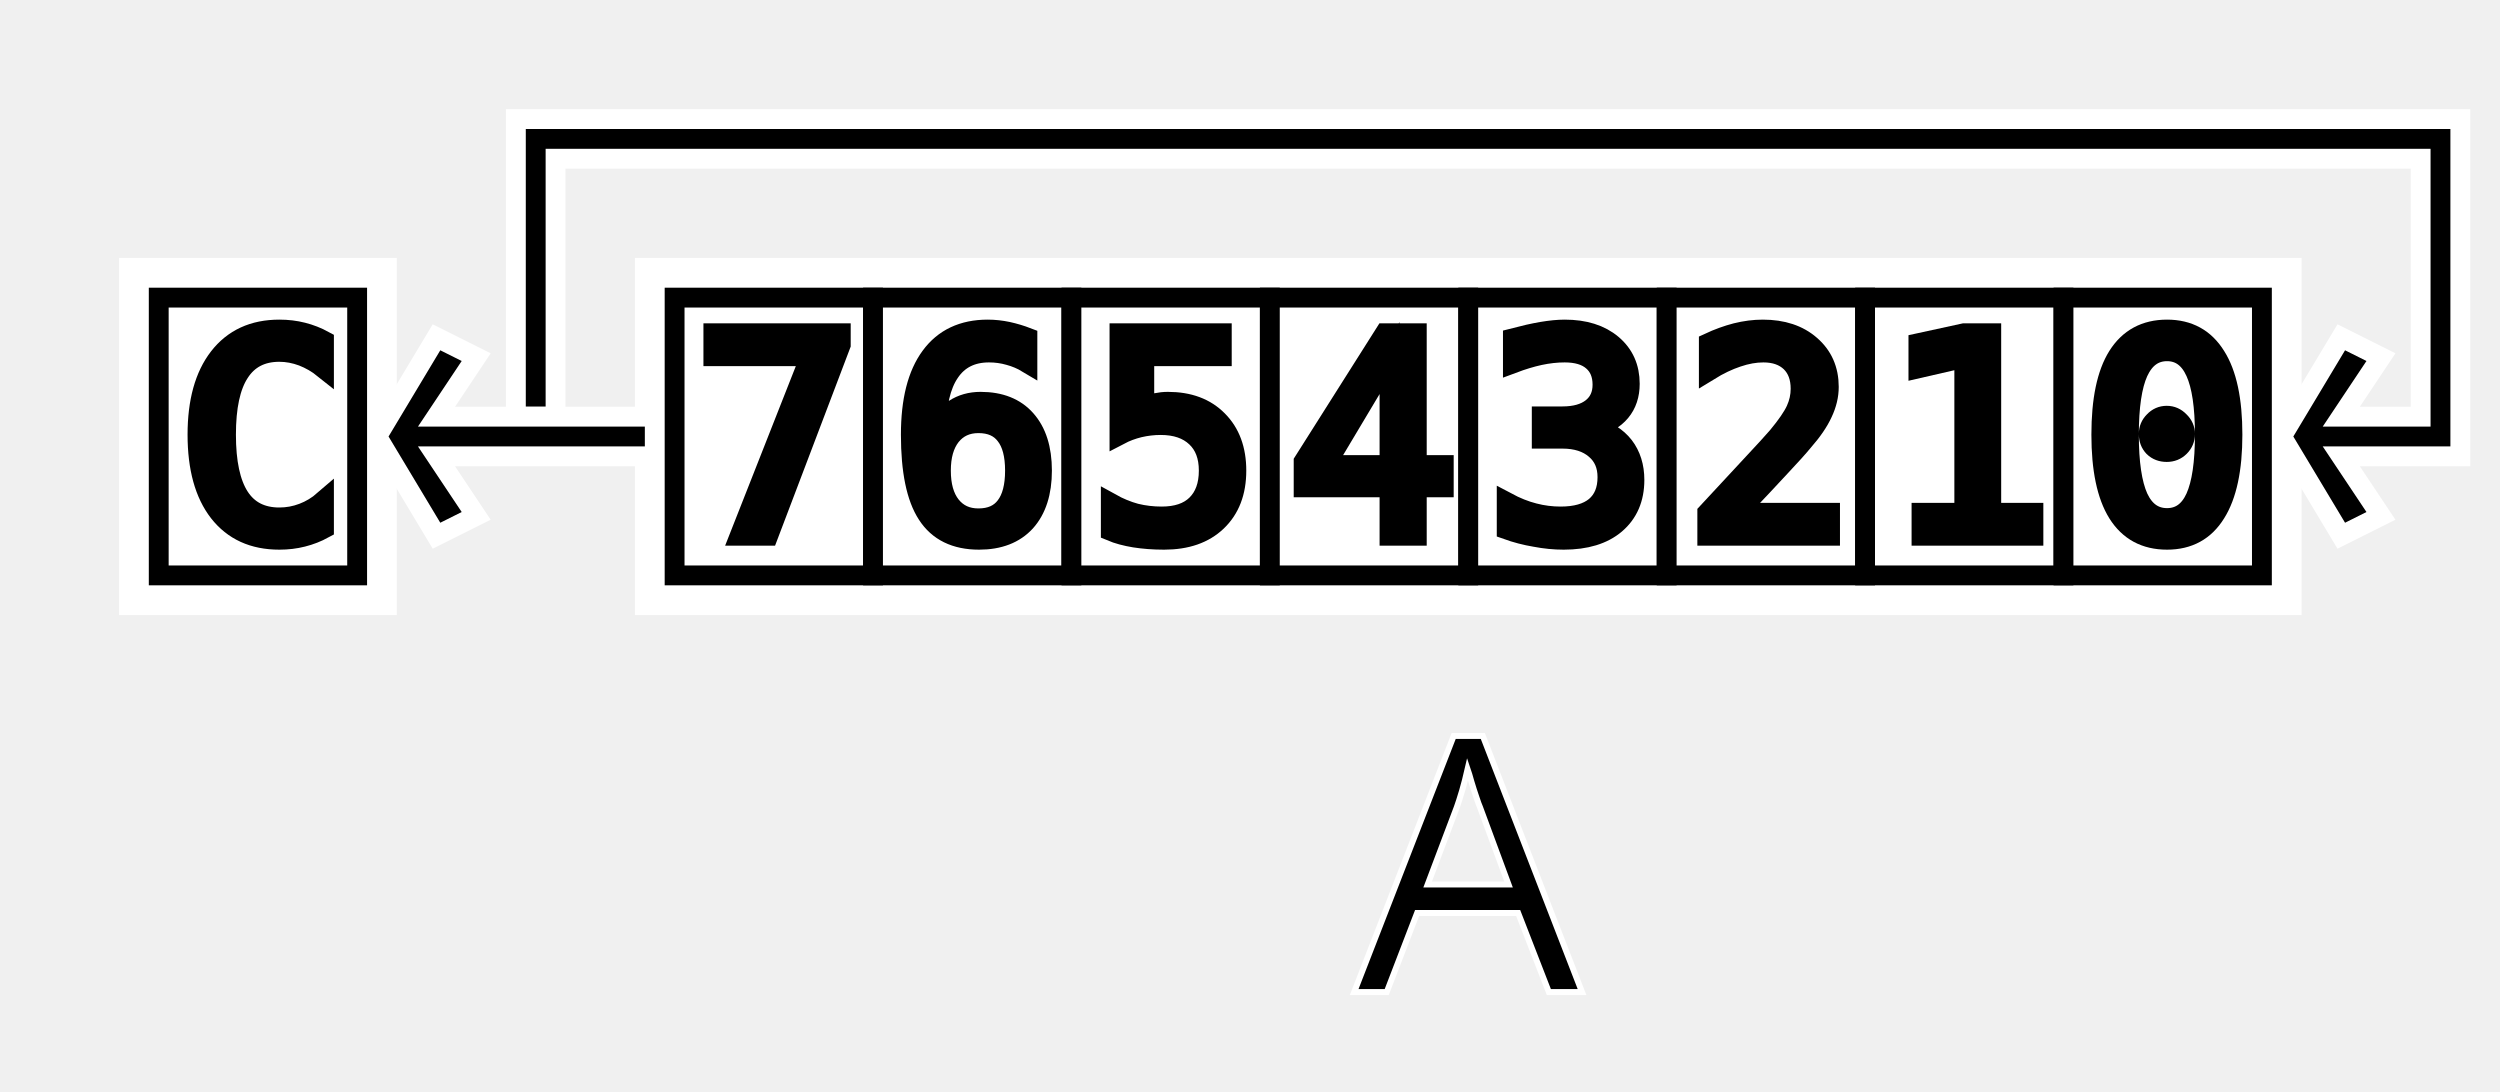
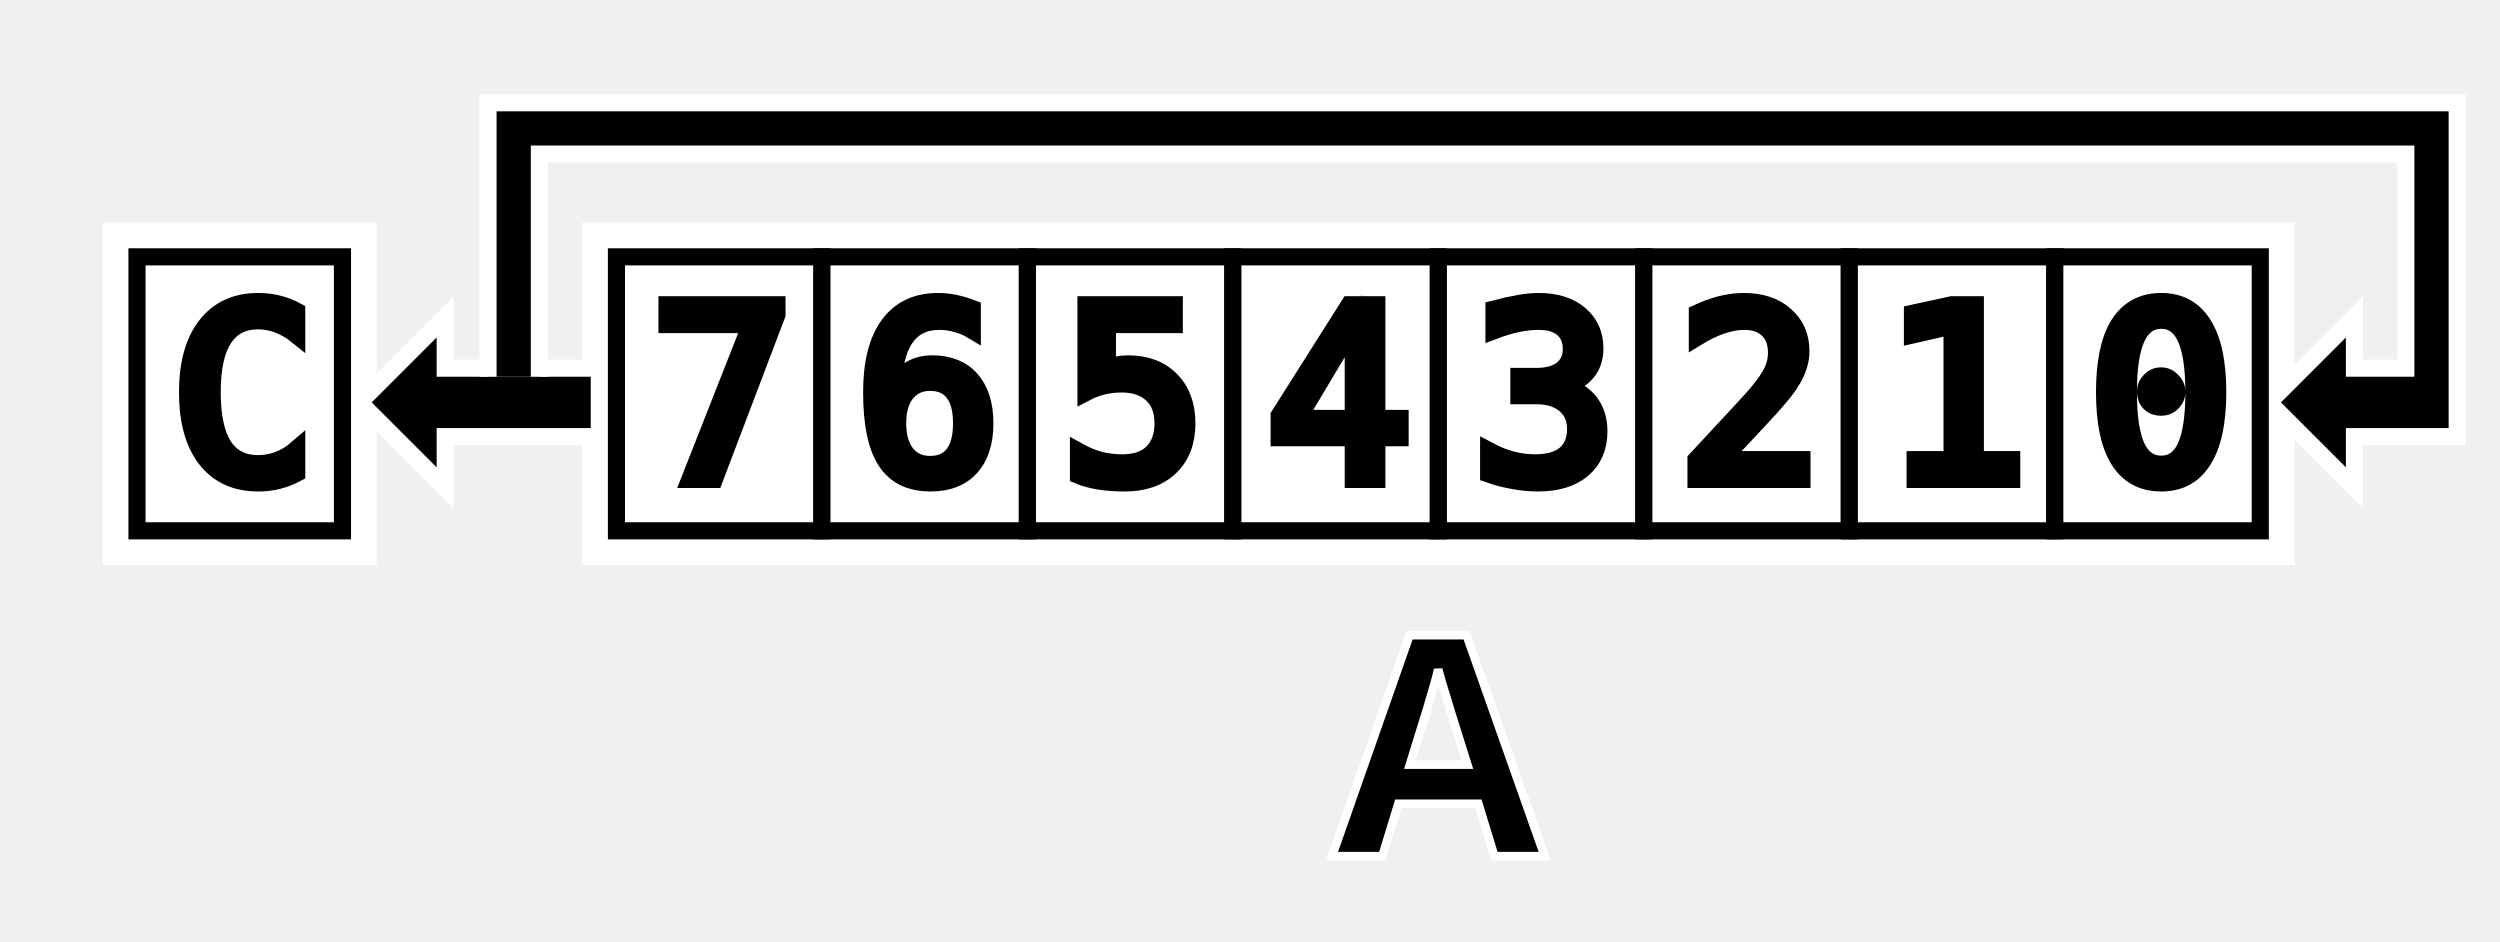
- <svg xmlns="http://www.w3.org/2000/svg" width="126" height="55">
-   <svg width="126" height="44">
+ <svg xmlns="http://www.w3.org/2000/svg" width="146" height="55">
+   <svg width="146" height="44">
    <g fill="white" stroke-width="0">
-       <rect x="6" y="13" width="14" height="18" />
-       <rect x="32" y="13" width="84" height="18" />
+       <rect x="6" y="13" width="16" height="20" />
+       <rect x="34" y="13" width="100" height="20" />
    </g>
    <g stroke="white" fill="black" stroke-width="1">
-       <path d="M 28 21l 0 -13l 94 0l 0 13l -4 0l 2 -3l -2 -1l -3 5l 3 5l 2 -1l -2 -3l 6 0l 0 -17l -98 0l 0 15l 2 0" />
-       <path d="M 33 21l -11 0l 2 -3l -2 -1l -3 5l 3 5l 2 -1l -2 -3l 11 0l 0 -2.5" />
+       <path d="M 35 21.5l -9 0l 0 -3l -5 5l 5 5l 0 -3l 9 0l 0 -4.5" />
+       <path d="M 31.5 22l 0 -13l 109 0l 0 12.5l -3 0l 0 -3l -5 5l 5 5l 0 -3l 6 0l 0 -19.5l -115 0l 0 16" />
    </g>
    <g stroke="black" fill="white" stroke-width="1">
-       <rect x="8" y="15" width="10" height="14" />
-       <rect x="34" y="15" width="10" height="14" />
-       <rect x="44" y="15" width="10" height="14" />
-       <rect x="54" y="15" width="10" height="14" />
-       <rect x="64" y="15" width="10" height="14" />
-       <rect x="74" y="15" width="10" height="14" />
-       <rect x="84" y="15" width="10" height="14" />
-       <rect x="94" y="15" width="10" height="14" />
-       <rect x="104" y="15" width="10" height="14" />
+       <rect x="8" y="15" width="12" height="16" />
+       <rect x="36" y="15" width="12" height="16" />
+       <rect x="48" y="15" width="12" height="16" />
+       <rect x="60" y="15" width="12" height="16" />
+       <rect x="72" y="15" width="12" height="16" />
+       <rect x="84" y="15" width="12" height="16" />
+       <rect x="96" y="15" width="12" height="16" />
+       <rect x="108" y="15" width="12" height="16" />
+       <rect x="120" y="15" width="12" height="16" />
    </g>
    <g stroke="black" fill="black" font-size="14" font-family="Consolas" alignment-baseline="text-top">
-       <text x="9" y="27">C</text>
-       <text x="35" y="27">7</text>
-       <text x="45" y="27">6</text>
-       <text x="55" y="27">5</text>
-       <text x="65" y="27">4</text>
-       <text x="75" y="27">3</text>
-       <text x="85" y="27">2</text>
-       <text x="95" y="27">1</text>
-       <text x="105" y="27">0</text>
+       <text x="10" y="28">C</text>
+       <text x="38" y="28">7</text>
+       <text x="50" y="28">6</text>
+       <text x="62" y="28">5</text>
+       <text x="74" y="28">4</text>
+       <text x="86" y="28">3</text>
+       <text x="98" y="28">2</text>
+       <text x="110" y="28">1</text>
+       <text x="122" y="28">0</text>
    </g>
  </svg>
-   <text x="74" y="50" stroke="white" fill="black" stroke-width="0.3" font-size="18" font-family="sans-serif" text-anchor="middle" alignment-baseline="text-top">A</text>
+   <text x="84" y="50" stroke="white" fill="black" stroke-width="0.5" font-size="18" font-family="sans-serif" font-weight="bold" text-anchor="middle" alignment-baseline="text-top">A</text>
</svg>
